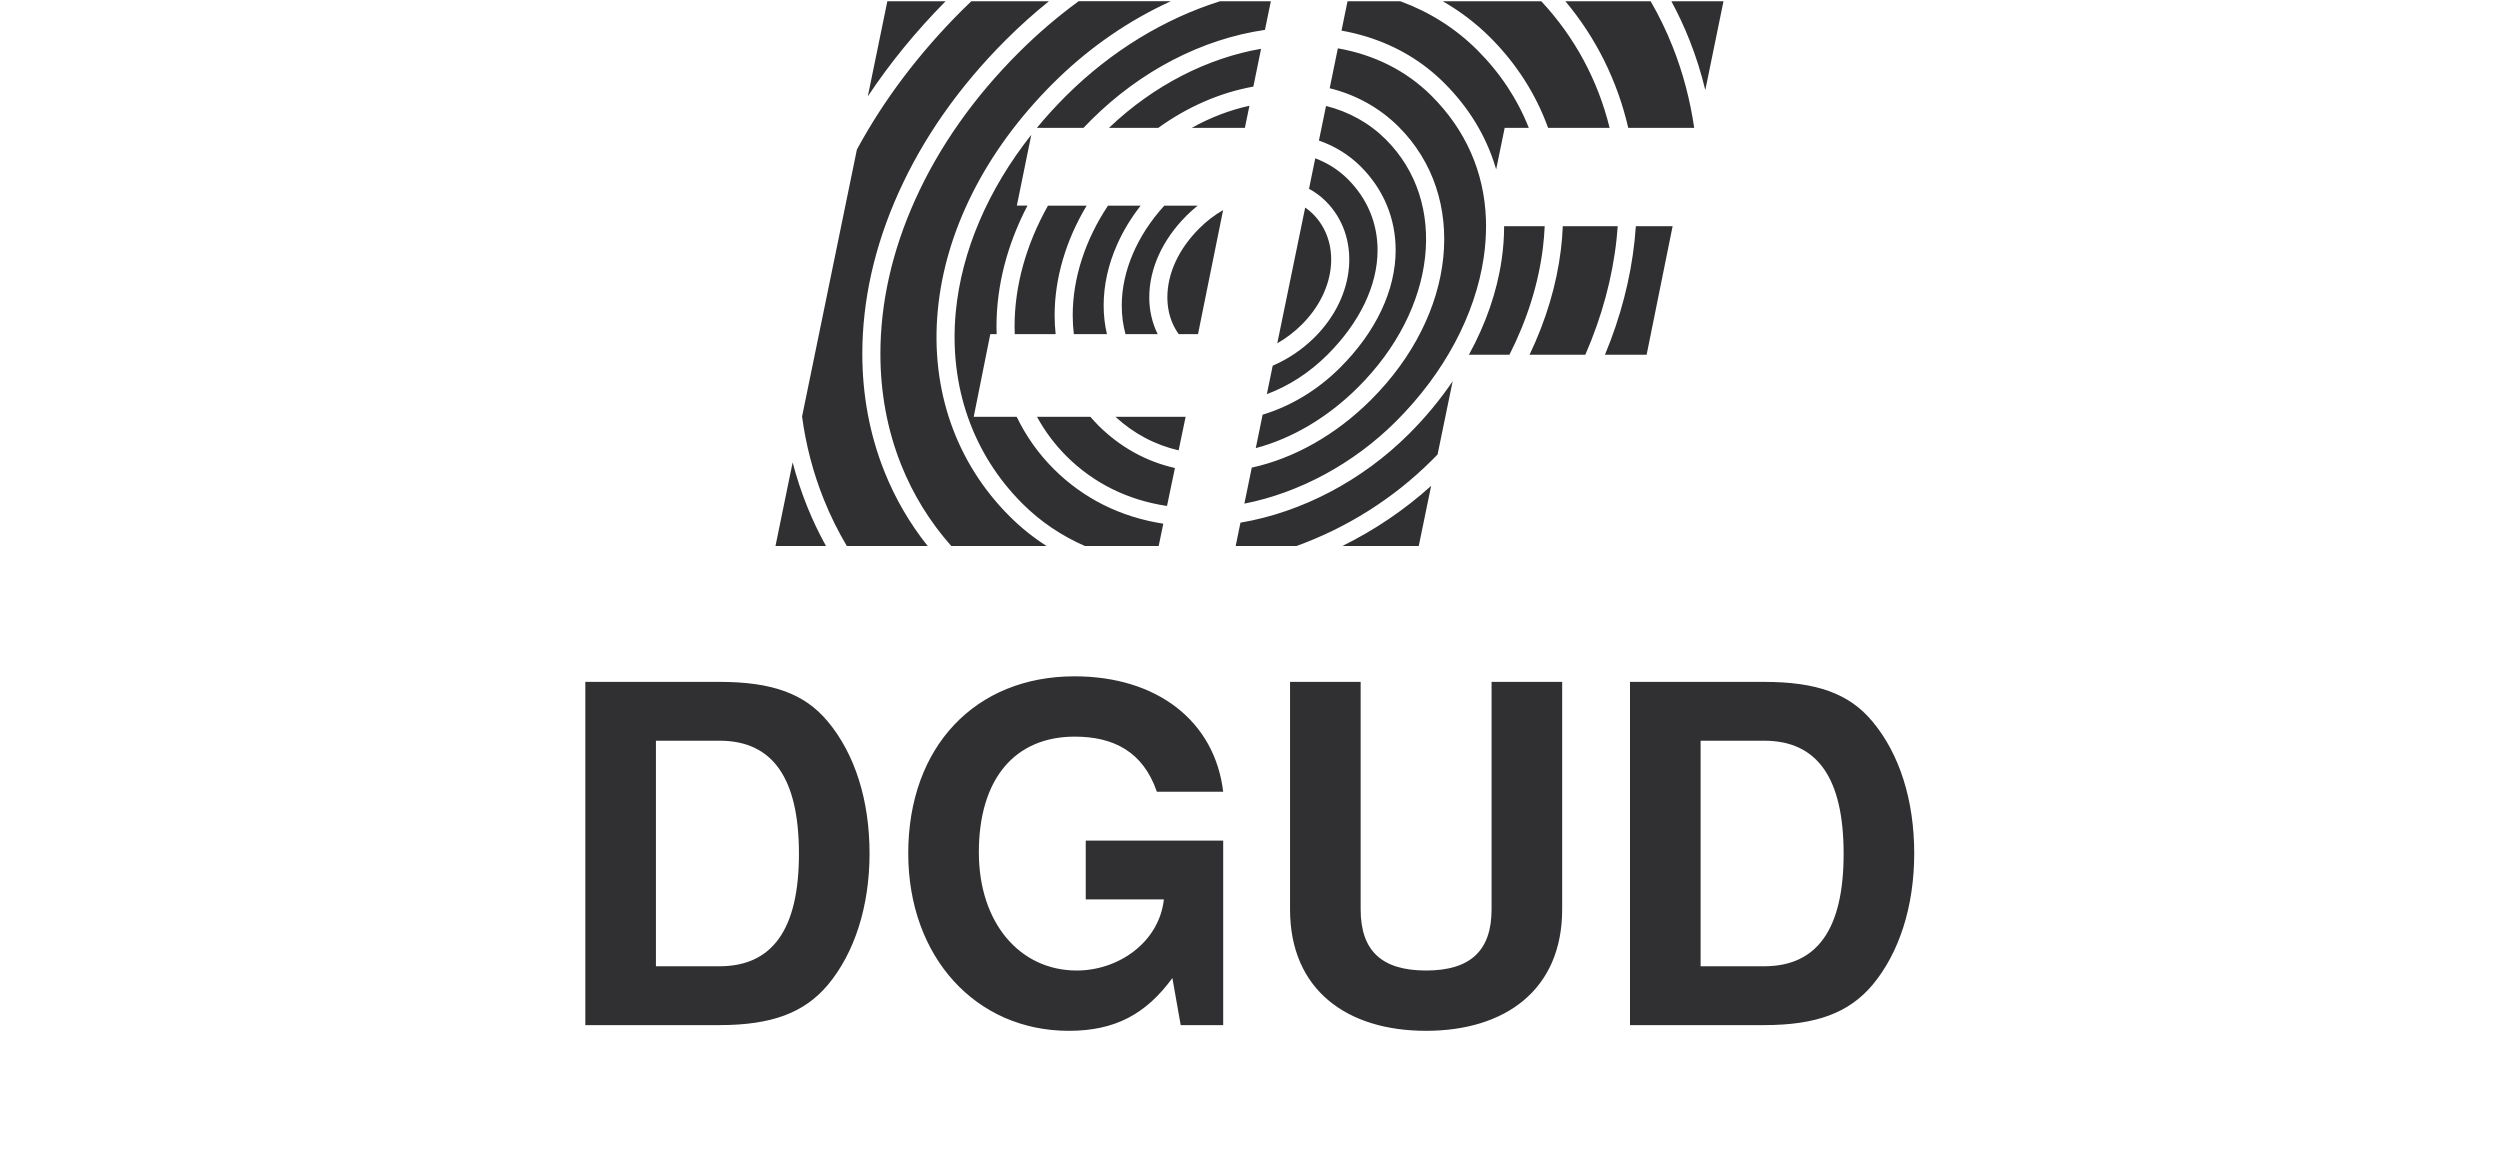
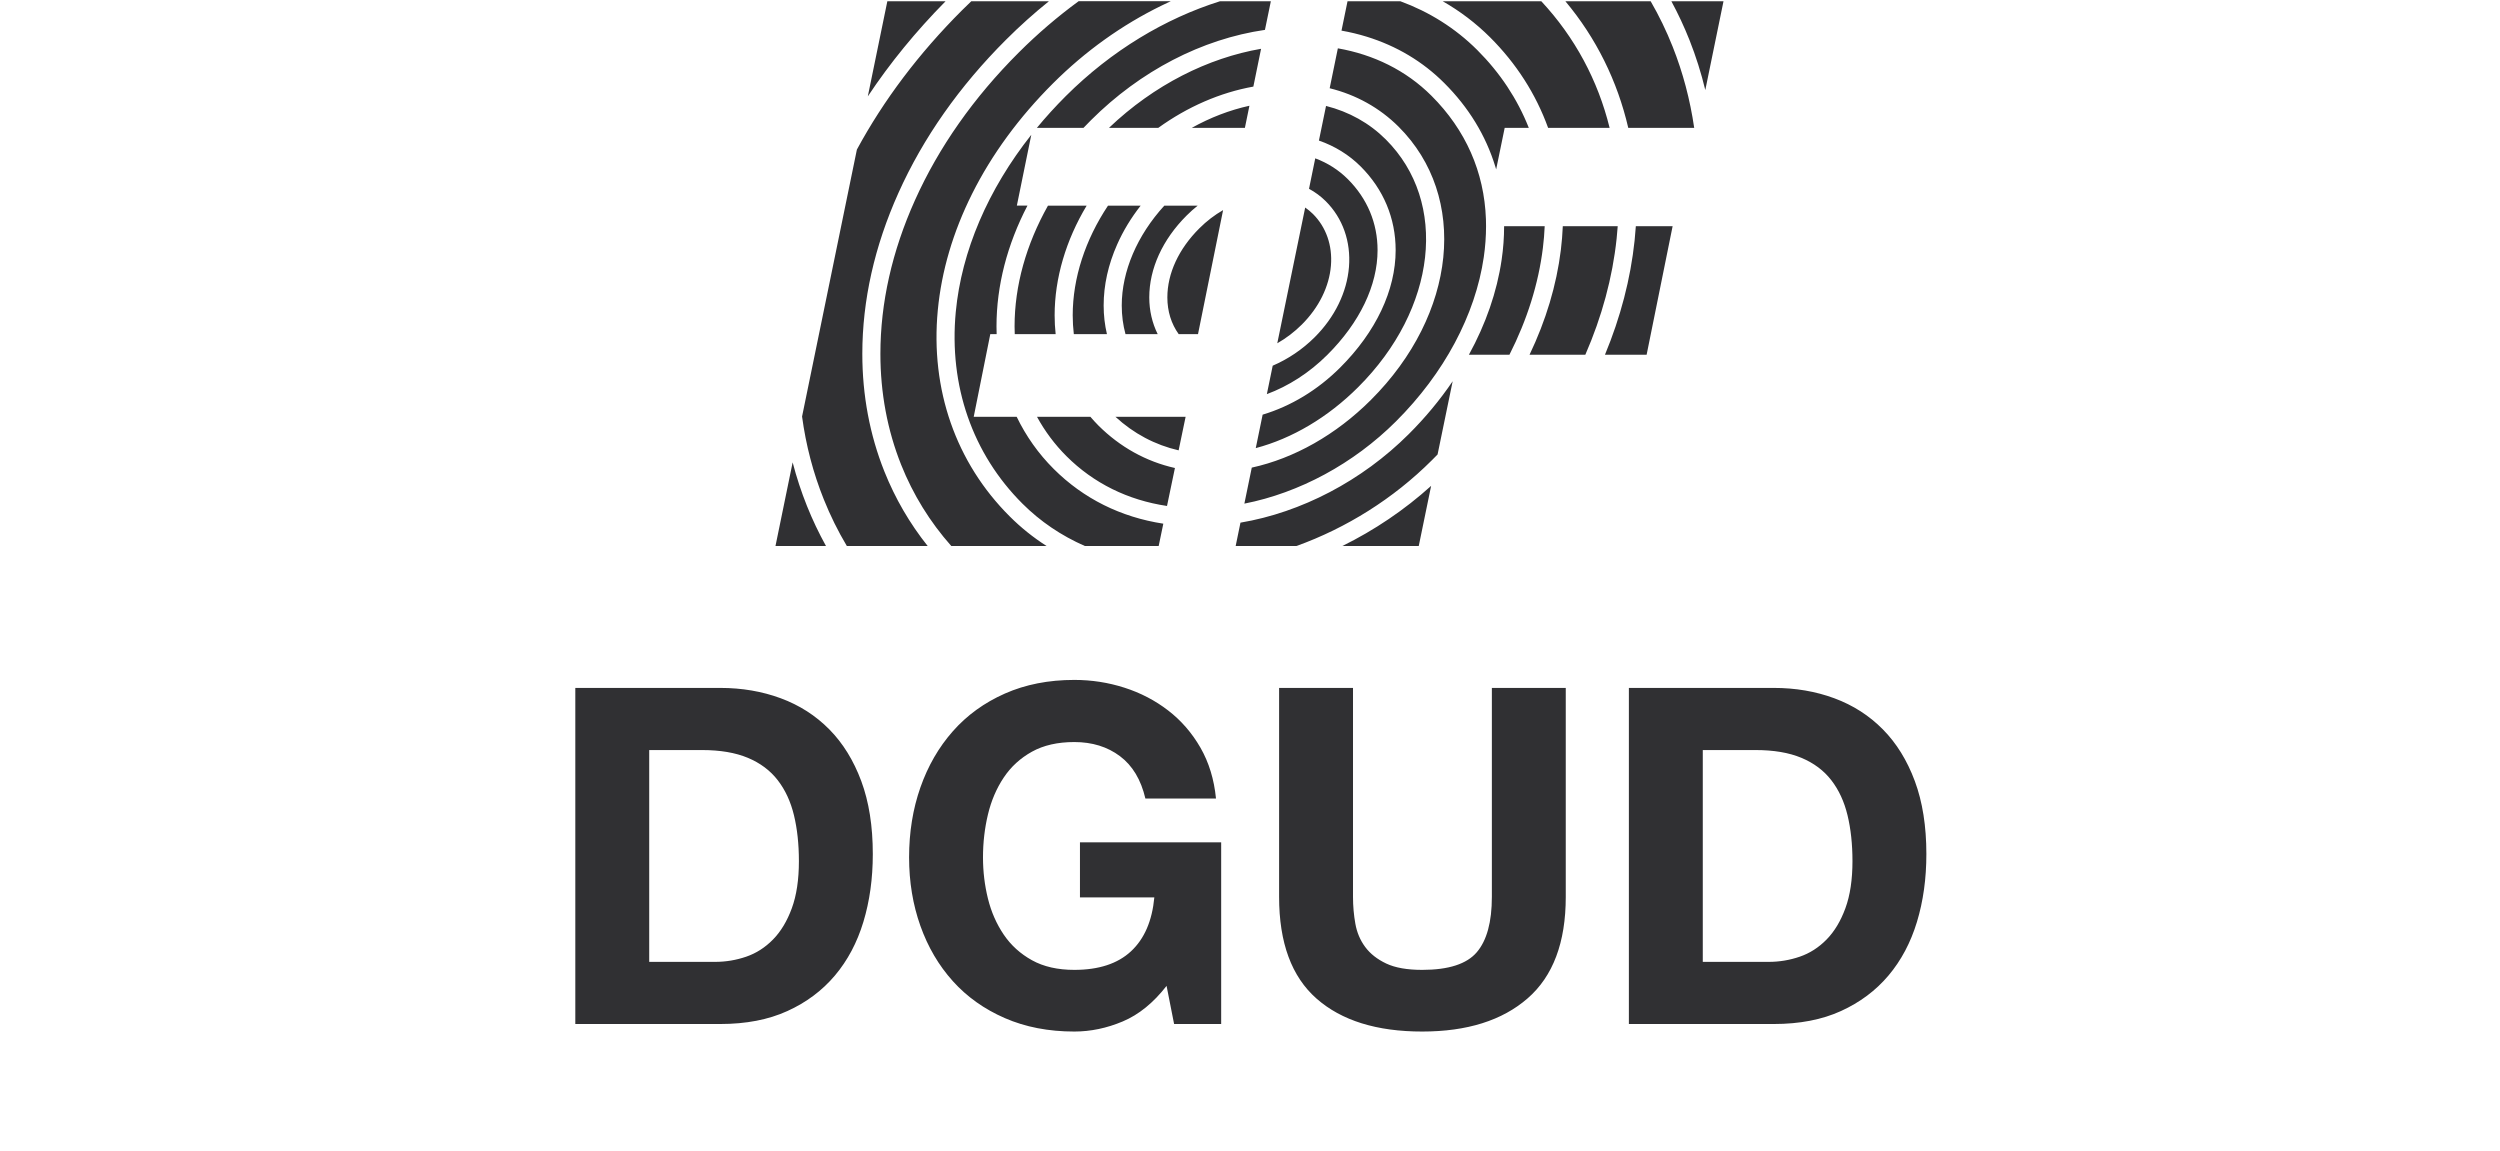
- <svg xmlns="http://www.w3.org/2000/svg" viewBox="0 0 239 110">
-   <g id="dgud-title" fill="none" fill-rule="evenodd">
-     <g id="EF-dGUD" fill="#303033">
-       <g id="EF-Logo" transform="translate(74)">
-         <path id="Combined-Shape" d="M25.127,12.222 C25.984,11.184 26.903,10.174 27.884,9.193 C32.279,4.811 37.414,1.761 42.633,0.119 L47.493,0.119 L46.929,2.856 C40.902,3.731 35.027,6.774 30.299,11.489 C30.055,11.733 29.817,11.977 29.583,12.222 L25.127,12.222 Z M59.424,23.919 C59.424,20.863 58.264,18.092 56.074,15.908 C54.962,14.799 53.604,13.964 52.088,13.438 L52.769,10.128 C54.962,10.683 56.913,11.763 58.482,13.331 C64.496,19.333 63.358,29.516 55.834,37.019 C52.936,39.912 49.519,41.922 46.051,42.84 L46.708,39.641 C49.4,38.835 51.966,37.29 54.117,35.143 C57.539,31.731 59.424,27.743 59.424,23.919 Z M53.238,25.384 C53.078,27.392 52.09,29.394 50.459,31.023 C49.75,31.731 48.955,32.334 48.108,32.818 L50.776,19.841 C51.038,20.024 51.286,20.225 51.517,20.454 C52.781,21.714 53.392,23.468 53.238,25.384 Z M10.83,0.119 L16.397,0.119 C13.561,2.992 11.075,6.031 8.962,9.215 L10.83,0.119 Z M52.894,33.923 C51.156,35.656 49.156,36.921 47.111,37.679 L47.67,34.96 C49.132,34.333 50.515,33.407 51.681,32.243 C53.604,30.326 54.767,27.939 54.962,25.523 C55.155,23.092 54.368,20.858 52.74,19.233 C52.268,18.764 51.729,18.367 51.142,18.049 L51.738,15.137 C52.918,15.577 53.966,16.243 54.852,17.125 C56.711,18.982 57.695,21.329 57.695,23.919 C57.695,27.285 55.991,30.836 52.894,33.923 Z M73.999,12.222 C72.827,8.986 70.964,6.075 68.448,3.563 C67.094,2.215 65.579,1.064 63.922,0.119 L73.348,0.119 C76.554,3.561 78.763,7.682 79.879,12.222 L73.999,12.222 Z M3.147,48.374 C3.675,49.693 4.283,50.967 4.965,52.199 L0.136,52.199 L1.777,44.202 C2.146,45.626 2.602,47.015 3.147,48.374 Z M13.47,19.142 C15.75,14.067 19.091,9.313 23.403,5.012 C25.207,3.212 27.116,1.58 29.115,0.117 L37.924,0.117 C37.638,0.249 37.353,0.385 37.069,0.523 C33.257,2.382 29.753,4.89 26.661,7.976 C23.418,11.214 20.817,14.764 18.933,18.528 C17.111,22.172 16.007,25.917 15.653,29.657 C14.934,37.231 17.377,44.232 22.529,49.368 C23.599,50.438 24.778,51.382 26.056,52.199 L16.944,52.199 C14.898,49.891 13.29,47.286 12.151,44.434 C10.835,41.132 10.166,37.565 10.166,33.826 C10.166,28.962 11.278,24.02 13.47,19.142 Z M28.551,30.14 C28.551,26.584 29.75,22.925 31.925,19.659 L35.047,19.659 C34.134,20.825 33.381,22.061 32.806,23.358 C31.946,25.291 31.509,27.255 31.509,29.203 C31.509,30.143 31.615,31.064 31.823,31.942 L28.657,31.942 C28.589,31.355 28.551,30.755 28.551,30.14 Z M40.5,19.659 C40.134,19.949 39.779,20.266 39.439,20.607 C37.139,22.902 35.87,25.68 35.87,28.433 C35.87,29.686 36.149,30.882 36.675,31.942 L33.597,31.942 C33.361,31.078 33.239,30.164 33.239,29.204 C33.239,25.935 34.715,22.496 37.31,19.659 L40.5,19.659 Z M57.055,38.237 C65.274,30.04 66.415,18.808 59.705,12.112 C57.886,10.302 55.64,9.06 53.117,8.436 L53.899,4.62 C57.299,5.216 60.4,6.712 62.845,9.152 C66.126,12.424 67.893,16.45 68.055,20.945 C68.062,21.171 68.066,21.401 68.066,21.627 C68.065,22.592 67.996,23.58 67.85,24.58 C67.042,30.114 64.059,35.692 59.454,40.286 C55.389,44.34 50.194,47.121 44.962,48.147 L45.669,44.705 C49.714,43.819 53.716,41.572 57.055,38.237 Z M45.821,8.278 C42.64,8.85 39.528,10.207 36.734,12.222 L32.02,12.222 C36.345,8.095 41.509,5.539 46.559,4.664 L45.821,8.278 Z M64.068,7.935 C62.012,5.881 59.517,4.392 56.654,3.507 C55.868,3.266 55.065,3.071 54.247,2.928 L54.824,0.119 L59.873,0.119 C62.615,1.125 65.113,2.676 67.225,4.782 C69.407,6.961 71.061,9.458 72.153,12.222 L69.848,12.222 L69.032,16.192 C69.008,16.105 68.981,16.019 68.954,15.933 C68.042,12.947 66.398,10.258 64.068,7.935 Z M38.323,44.741 L37.566,48.371 C33.831,47.815 30.549,46.199 27.956,43.612 C26.835,42.492 25.889,41.224 25.136,39.844 L30.24,39.844 C30.485,40.129 30.741,40.41 31.01,40.681 C33.081,42.743 35.566,44.119 38.323,44.741 Z M45.445,10.109 L45.012,12.222 L39.937,12.222 C41.699,11.239 43.557,10.524 45.445,10.109 Z M22.993,31.205 C22.993,27.312 24.1,23.376 26.186,19.659 L29.884,19.659 C27.904,22.961 26.823,26.591 26.823,30.14 C26.823,30.751 26.855,31.35 26.92,31.942 L23.01,31.942 C22.999,31.697 22.993,31.453 22.993,31.205 Z M39.343,39.853 L38.677,43.054 C36.422,42.533 34.375,41.448 32.635,39.844 L39.346,39.844 L39.343,39.853 Z M17.372,29.817 C17.923,24.005 20.451,18.125 24.592,12.885 L23.211,19.658 L24.224,19.658 C22.286,23.385 21.265,27.31 21.265,31.203 C21.265,31.452 21.272,31.696 21.279,31.942 L20.672,31.942 L19.088,39.844 L23.194,39.844 C24.084,41.69 25.274,43.373 26.735,44.83 C29.573,47.664 33.15,49.442 37.213,50.064 L36.769,52.199 L29.716,52.199 C27.456,51.208 25.453,49.852 23.75,48.153 C18.97,43.385 16.705,36.871 17.372,29.817 Z M8.438,33.826 C8.438,37.782 9.148,41.568 10.545,45.069 C11.574,47.646 12.962,50.035 14.687,52.199 L6.959,52.199 C6.109,50.772 5.372,49.282 4.753,47.734 C3.74,45.213 3.048,42.566 2.677,39.82 L7.918,14.3 C10.48,9.561 13.85,5.097 17.968,0.984 C18.263,0.695 18.558,0.404 18.857,0.119 L26.277,0.119 C24.862,1.258 23.495,2.482 22.18,3.795 C17.721,8.244 14.259,13.168 11.893,18.437 C9.601,23.538 8.438,28.716 8.438,33.826 Z M61.632,52.199 L54.327,52.199 C57.381,50.693 60.261,48.758 62.816,46.449 L61.632,52.199 Z M44.588,49.966 C50.393,48.988 56.191,45.977 60.675,41.504 C62.265,39.921 63.671,38.222 64.875,36.447 L63.432,43.447 C63.253,43.63 63.074,43.816 62.888,43.998 C59.21,47.673 54.708,50.483 49.938,52.199 L44.13,52.199 L44.588,49.966 Z M83.803,0.119 C84.607,1.507 85.31,2.958 85.909,4.469 C86.889,6.939 87.574,9.533 87.965,12.222 L81.661,12.222 C80.624,7.746 78.597,3.638 75.65,0.119 L83.803,0.119 Z M85.783,0.119 L90.767,0.119 L89.026,8.608 C88.633,6.975 88.13,5.383 87.518,3.836 C87.009,2.557 86.432,1.318 85.783,0.119 Z M73.672,21.627 C73.643,22.309 73.587,22.996 73.502,23.687 C73.08,27.13 71.989,30.586 70.302,33.913 L66.427,33.913 C68.039,30.981 69.111,27.903 69.557,24.831 C69.717,23.747 69.793,22.679 69.793,21.627 L73.672,21.627 Z M82.268,22.996 C82.315,22.538 82.355,22.083 82.385,21.627 L85.902,21.627 L83.417,33.913 L79.434,33.913 C80.918,30.339 81.881,26.666 82.268,22.996 Z M80.653,21.627 C80.624,22.024 80.593,22.418 80.549,22.814 C80.155,26.546 79.138,30.285 77.557,33.913 L72.224,33.913 C73.786,30.647 74.804,27.266 75.218,23.894 C75.31,23.132 75.372,22.38 75.403,21.627 L80.653,21.627 Z M40.661,21.826 C41.355,21.132 42.121,20.548 42.928,20.085 L40.53,31.94 L38.681,31.94 C37.971,30.951 37.599,29.755 37.599,28.433 C37.599,26.14 38.684,23.795 40.661,21.826 Z" />
-       </g>
-       <text id="DGUD" font-family="HelveticaNeue-Bold, Helvetica Neue" font-size="45" font-weight="bold" letter-spacing="-.041">
-         <tspan x="52.488" y="98">DGUD</tspan>
-       </text>
+ <svg xmlns="http://www.w3.org/2000/svg" width="239px" height="110px" viewBox="0 0 239 110" version="1.1">
+   <defs />
+   <g id="dgud-title" stroke="none" stroke-width="1" fill="none" fill-rule="evenodd">
+     <g id="EF-Logo" transform="translate(74, 0)" fill="#303033">
+       <path d="M25.127,12.222 C25.984,11.184 26.903,10.174 27.884,9.193 C32.279,4.811 37.414,1.761 42.633,0.119 L47.493,0.119 L46.929,2.856 C40.902,3.731 35.027,6.774 30.299,11.489 C30.055,11.733 29.817,11.977 29.583,12.222 L25.127,12.222 Z M59.424,23.919 C59.424,20.863 58.264,18.092 56.074,15.908 C54.962,14.799 53.604,13.964 52.088,13.438 L52.769,10.128 C54.962,10.683 56.913,11.763 58.482,13.331 C64.496,19.333 63.358,29.516 55.834,37.019 C52.936,39.912 49.519,41.922 46.051,42.84 L46.708,39.641 C49.4,38.835 51.966,37.29 54.117,35.143 C57.539,31.731 59.424,27.743 59.424,23.919 Z M53.238,25.384 C53.078,27.392 52.09,29.394 50.459,31.023 C49.75,31.731 48.955,32.334 48.108,32.818 L50.776,19.841 C51.038,20.024 51.286,20.225 51.517,20.454 C52.781,21.714 53.392,23.468 53.238,25.384 Z M10.83,0.119 L16.397,0.119 C13.561,2.992 11.075,6.031 8.962,9.215 L10.83,0.119 Z M52.894,33.923 C51.156,35.656 49.156,36.921 47.111,37.679 L47.67,34.96 C49.132,34.333 50.515,33.407 51.681,32.243 C53.604,30.326 54.767,27.939 54.962,25.523 C55.155,23.092 54.368,20.858 52.74,19.233 C52.268,18.764 51.729,18.367 51.142,18.049 L51.738,15.137 C52.918,15.577 53.966,16.243 54.852,17.125 C56.711,18.982 57.695,21.329 57.695,23.919 C57.695,27.285 55.991,30.836 52.894,33.923 Z M73.999,12.222 C72.827,8.986 70.964,6.075 68.448,3.563 C67.094,2.215 65.579,1.064 63.922,0.119 L73.348,0.119 C76.554,3.561 78.763,7.682 79.879,12.222 L73.999,12.222 Z M3.147,48.374 C3.675,49.693 4.283,50.967 4.965,52.199 L0.136,52.199 L1.777,44.202 C2.146,45.626 2.602,47.015 3.147,48.374 Z M13.47,19.142 C15.75,14.067 19.091,9.313 23.403,5.012 C25.207,3.212 27.116,1.58 29.115,0.117 L37.924,0.117 C37.638,0.249 37.353,0.385 37.069,0.523 C33.257,2.382 29.753,4.89 26.661,7.976 C23.418,11.214 20.817,14.764 18.933,18.528 C17.111,22.172 16.007,25.917 15.653,29.657 C14.934,37.231 17.377,44.232 22.529,49.368 C23.599,50.438 24.778,51.382 26.056,52.199 L16.944,52.199 C14.898,49.891 13.29,47.286 12.151,44.434 C10.835,41.132 10.166,37.565 10.166,33.826 C10.166,28.962 11.278,24.02 13.47,19.142 Z M28.551,30.14 C28.551,26.584 29.75,22.925 31.925,19.659 L35.047,19.659 C34.134,20.825 33.381,22.061 32.806,23.358 C31.946,25.291 31.509,27.255 31.509,29.203 C31.509,30.143 31.615,31.064 31.823,31.942 L28.657,31.942 C28.589,31.355 28.551,30.755 28.551,30.14 Z M40.5,19.659 C40.134,19.949 39.779,20.266 39.439,20.607 C37.139,22.902 35.87,25.68 35.87,28.433 C35.87,29.686 36.149,30.882 36.675,31.942 L33.597,31.942 C33.361,31.078 33.239,30.164 33.239,29.204 C33.239,25.935 34.715,22.496 37.31,19.659 L40.5,19.659 Z M57.055,38.237 C65.274,30.04 66.415,18.808 59.705,12.112 C57.886,10.302 55.64,9.06 53.117,8.436 L53.899,4.62 C57.299,5.216 60.4,6.712 62.845,9.152 C66.126,12.424 67.893,16.45 68.055,20.945 C68.062,21.171 68.066,21.401 68.066,21.627 C68.065,22.592 67.996,23.58 67.85,24.58 C67.042,30.114 64.059,35.692 59.454,40.286 C55.389,44.34 50.194,47.121 44.962,48.147 L45.669,44.705 C49.714,43.819 53.716,41.572 57.055,38.237 Z M45.821,8.278 C42.64,8.85 39.528,10.207 36.734,12.222 L32.02,12.222 C36.345,8.095 41.509,5.539 46.559,4.664 L45.821,8.278 Z M64.068,7.935 C62.012,5.881 59.517,4.392 56.654,3.507 C55.868,3.266 55.065,3.071 54.247,2.928 L54.824,0.119 L59.873,0.119 C62.615,1.125 65.113,2.676 67.225,4.782 C69.407,6.961 71.061,9.458 72.153,12.222 L69.848,12.222 L69.032,16.192 C69.008,16.105 68.981,16.019 68.954,15.933 C68.042,12.947 66.398,10.258 64.068,7.935 Z M38.323,44.741 L37.566,48.371 C33.831,47.815 30.549,46.199 27.956,43.612 C26.835,42.492 25.889,41.224 25.136,39.844 L30.24,39.844 C30.485,40.129 30.741,40.41 31.01,40.681 C33.081,42.743 35.566,44.119 38.323,44.741 Z M45.445,10.109 L45.012,12.222 L39.937,12.222 C41.699,11.239 43.557,10.524 45.445,10.109 Z M22.993,31.205 C22.993,27.312 24.1,23.376 26.186,19.659 L29.884,19.659 C27.904,22.961 26.823,26.591 26.823,30.14 C26.823,30.751 26.855,31.35 26.92,31.942 L23.01,31.942 C22.999,31.697 22.993,31.453 22.993,31.205 Z M39.343,39.853 L38.677,43.054 C36.422,42.533 34.375,41.448 32.635,39.844 L39.346,39.844 L39.343,39.853 Z M17.372,29.817 C17.923,24.005 20.451,18.125 24.592,12.885 L23.211,19.658 L24.224,19.658 C22.286,23.385 21.265,27.31 21.265,31.203 C21.265,31.452 21.272,31.696 21.279,31.942 L20.672,31.942 L19.088,39.844 L23.194,39.844 C24.084,41.69 25.274,43.373 26.735,44.83 C29.573,47.664 33.15,49.442 37.213,50.064 L36.769,52.199 L29.716,52.199 C27.456,51.208 25.453,49.852 23.75,48.153 C18.97,43.385 16.705,36.871 17.372,29.817 Z M8.438,33.826 C8.438,37.782 9.148,41.568 10.545,45.069 C11.574,47.646 12.962,50.035 14.687,52.199 L6.959,52.199 C6.109,50.772 5.372,49.282 4.753,47.734 C3.74,45.213 3.048,42.566 2.677,39.82 L7.918,14.3 C10.48,9.561 13.85,5.097 17.968,0.984 C18.263,0.695 18.558,0.404 18.857,0.119 L26.277,0.119 C24.862,1.258 23.495,2.482 22.18,3.795 C17.721,8.244 14.259,13.168 11.893,18.437 C9.601,23.538 8.438,28.716 8.438,33.826 Z M61.632,52.199 L54.327,52.199 C57.381,50.693 60.261,48.758 62.816,46.449 L61.632,52.199 Z M44.588,49.966 C50.393,48.988 56.191,45.977 60.675,41.504 C62.265,39.921 63.671,38.222 64.875,36.447 L63.432,43.447 C63.253,43.63 63.074,43.816 62.888,43.998 C59.21,47.673 54.708,50.483 49.938,52.199 L44.13,52.199 L44.588,49.966 Z M83.803,0.119 C84.607,1.507 85.31,2.958 85.909,4.469 C86.889,6.939 87.574,9.533 87.965,12.222 L81.661,12.222 C80.624,7.746 78.597,3.638 75.65,0.119 L83.803,0.119 Z M85.783,0.119 L90.767,0.119 L89.026,8.608 C88.633,6.975 88.13,5.383 87.518,3.836 C87.009,2.557 86.432,1.318 85.783,0.119 Z M73.672,21.627 C73.643,22.309 73.587,22.996 73.502,23.687 C73.08,27.13 71.989,30.586 70.302,33.913 L66.427,33.913 C68.039,30.981 69.111,27.903 69.557,24.831 C69.717,23.747 69.793,22.679 69.793,21.627 L73.672,21.627 Z M82.268,22.996 C82.315,22.538 82.355,22.083 82.385,21.627 L85.902,21.627 L83.417,33.913 L79.434,33.913 C80.918,30.339 81.881,26.666 82.268,22.996 Z M80.653,21.627 C80.624,22.024 80.593,22.418 80.549,22.814 C80.155,26.546 79.138,30.285 77.557,33.913 L72.224,33.913 C73.786,30.647 74.804,27.266 75.218,23.894 C75.31,23.132 75.372,22.38 75.403,21.627 L80.653,21.627 Z M40.661,21.826 C41.355,21.132 42.121,20.548 42.928,20.085 L40.53,31.94 L38.681,31.94 C37.971,30.951 37.599,29.755 37.599,28.433 C37.599,26.14 38.684,23.795 40.661,21.826 Z" id="Combined-Shape" />
    </g>
+     <path d="M62.065,91.955 L68.365,91.955 C69.385,91.955 70.375,91.79 71.335,91.46 C72.295,91.13 73.15,90.583 73.9,89.817 C74.65,89.052 75.25,88.055 75.7,86.825 C76.15,85.595 76.375,84.095 76.375,82.325 C76.375,80.705 76.218,79.243 75.903,77.938 C75.587,76.632 75.07,75.515 74.35,74.585 C73.63,73.655 72.678,72.943 71.493,72.448 C70.307,71.952 68.845,71.705 67.105,71.705 L62.065,71.705 L62.065,91.955 Z M55,65.765 L68.86,65.765 C70.93,65.765 72.857,66.095 74.642,66.755 C76.428,67.415 77.972,68.405 79.278,69.725 C80.583,71.045 81.602,72.695 82.338,74.675 C83.073,76.655 83.44,78.98 83.44,81.65 C83.44,83.99 83.14,86.15 82.54,88.13 C81.94,90.11 81.033,91.82 79.817,93.26 C78.602,94.7 77.088,95.832 75.272,96.657 C73.457,97.483 71.32,97.895 68.86,97.895 L55,97.895 L55,65.765 Z M111.524,94.25 C110.264,95.87 108.869,97.002 107.339,97.647 C105.809,98.293 104.264,98.615 102.704,98.615 C100.244,98.615 98.031,98.188 96.066,97.332 C94.101,96.477 92.444,95.3 91.094,93.8 C89.744,92.3 88.709,90.538 87.989,88.513 C87.269,86.487 86.909,84.305 86.909,81.965 C86.909,79.565 87.269,77.338 87.989,75.282 C88.709,73.227 89.744,71.435 91.094,69.905 C92.444,68.375 94.101,67.175 96.066,66.305 C98.031,65.435 100.244,65 102.704,65 C104.354,65 105.951,65.247 107.496,65.743 C109.041,66.238 110.436,66.965 111.681,67.925 C112.926,68.885 113.954,70.07 114.764,71.48 C115.574,72.89 116.069,74.51 116.249,76.34 L109.499,76.34 C109.079,74.54 108.269,73.19 107.069,72.29 C105.869,71.39 104.414,70.94 102.704,70.94 C101.114,70.94 99.764,71.247 98.654,71.862 C97.544,72.478 96.644,73.302 95.954,74.338 C95.264,75.373 94.761,76.55 94.446,77.87 C94.131,79.19 93.974,80.555 93.974,81.965 C93.974,83.315 94.131,84.627 94.446,85.903 C94.761,87.178 95.264,88.325 95.954,89.345 C96.644,90.365 97.544,91.182 98.654,91.797 C99.764,92.413 101.114,92.72 102.704,92.72 C105.044,92.72 106.851,92.128 108.126,90.942 C109.401,89.757 110.144,88.04 110.354,85.79 L103.244,85.79 L103.244,80.525 L116.744,80.525 L116.744,97.895 L112.244,97.895 L111.524,94.25 Z M149.687,85.745 C149.687,90.095 148.472,93.327 146.042,95.442 C143.612,97.558 140.252,98.615 135.962,98.615 C131.612,98.615 128.245,97.565 125.86,95.465 C123.475,93.365 122.282,90.125 122.282,85.745 L122.282,65.765 L129.347,65.765 L129.347,85.745 C129.347,86.615 129.422,87.47 129.572,88.31 C129.722,89.15 130.037,89.892 130.517,90.537 C130.997,91.183 131.665,91.707 132.52,92.112 C133.375,92.518 134.522,92.72 135.962,92.72 C138.482,92.72 140.222,92.158 141.182,91.032 C142.142,89.907 142.622,88.145 142.622,85.745 L142.622,65.765 L149.687,65.765 L149.687,85.745 Z M162.786,91.955 L169.086,91.955 C170.106,91.955 171.096,91.79 172.056,91.46 C173.016,91.13 173.871,90.583 174.621,89.817 C175.371,89.052 175.971,88.055 176.421,86.825 C176.871,85.595 177.096,84.095 177.096,82.325 C177.096,80.705 176.938,79.243 176.623,77.938 C176.308,76.632 175.791,75.515 175.071,74.585 C174.351,73.655 173.398,72.943 172.213,72.448 C171.028,71.952 169.566,71.705 167.826,71.705 L162.786,71.705 L162.786,91.955 Z M155.721,65.765 L169.581,65.765 C171.651,65.765 173.578,66.095 175.363,66.755 C177.148,67.415 178.693,68.405 179.998,69.725 C181.303,71.045 182.323,72.695 183.058,74.675 C183.793,76.655 184.161,78.98 184.161,81.65 C184.161,83.99 183.861,86.15 183.261,88.13 C182.661,90.11 181.753,91.82 180.538,93.26 C179.323,94.7 177.808,95.832 175.993,96.657 C174.178,97.483 172.041,97.895 169.581,97.895 L155.721,97.895 L155.721,65.765 Z" id="DGUD" fill="#303033" />
  </g>
</svg>
